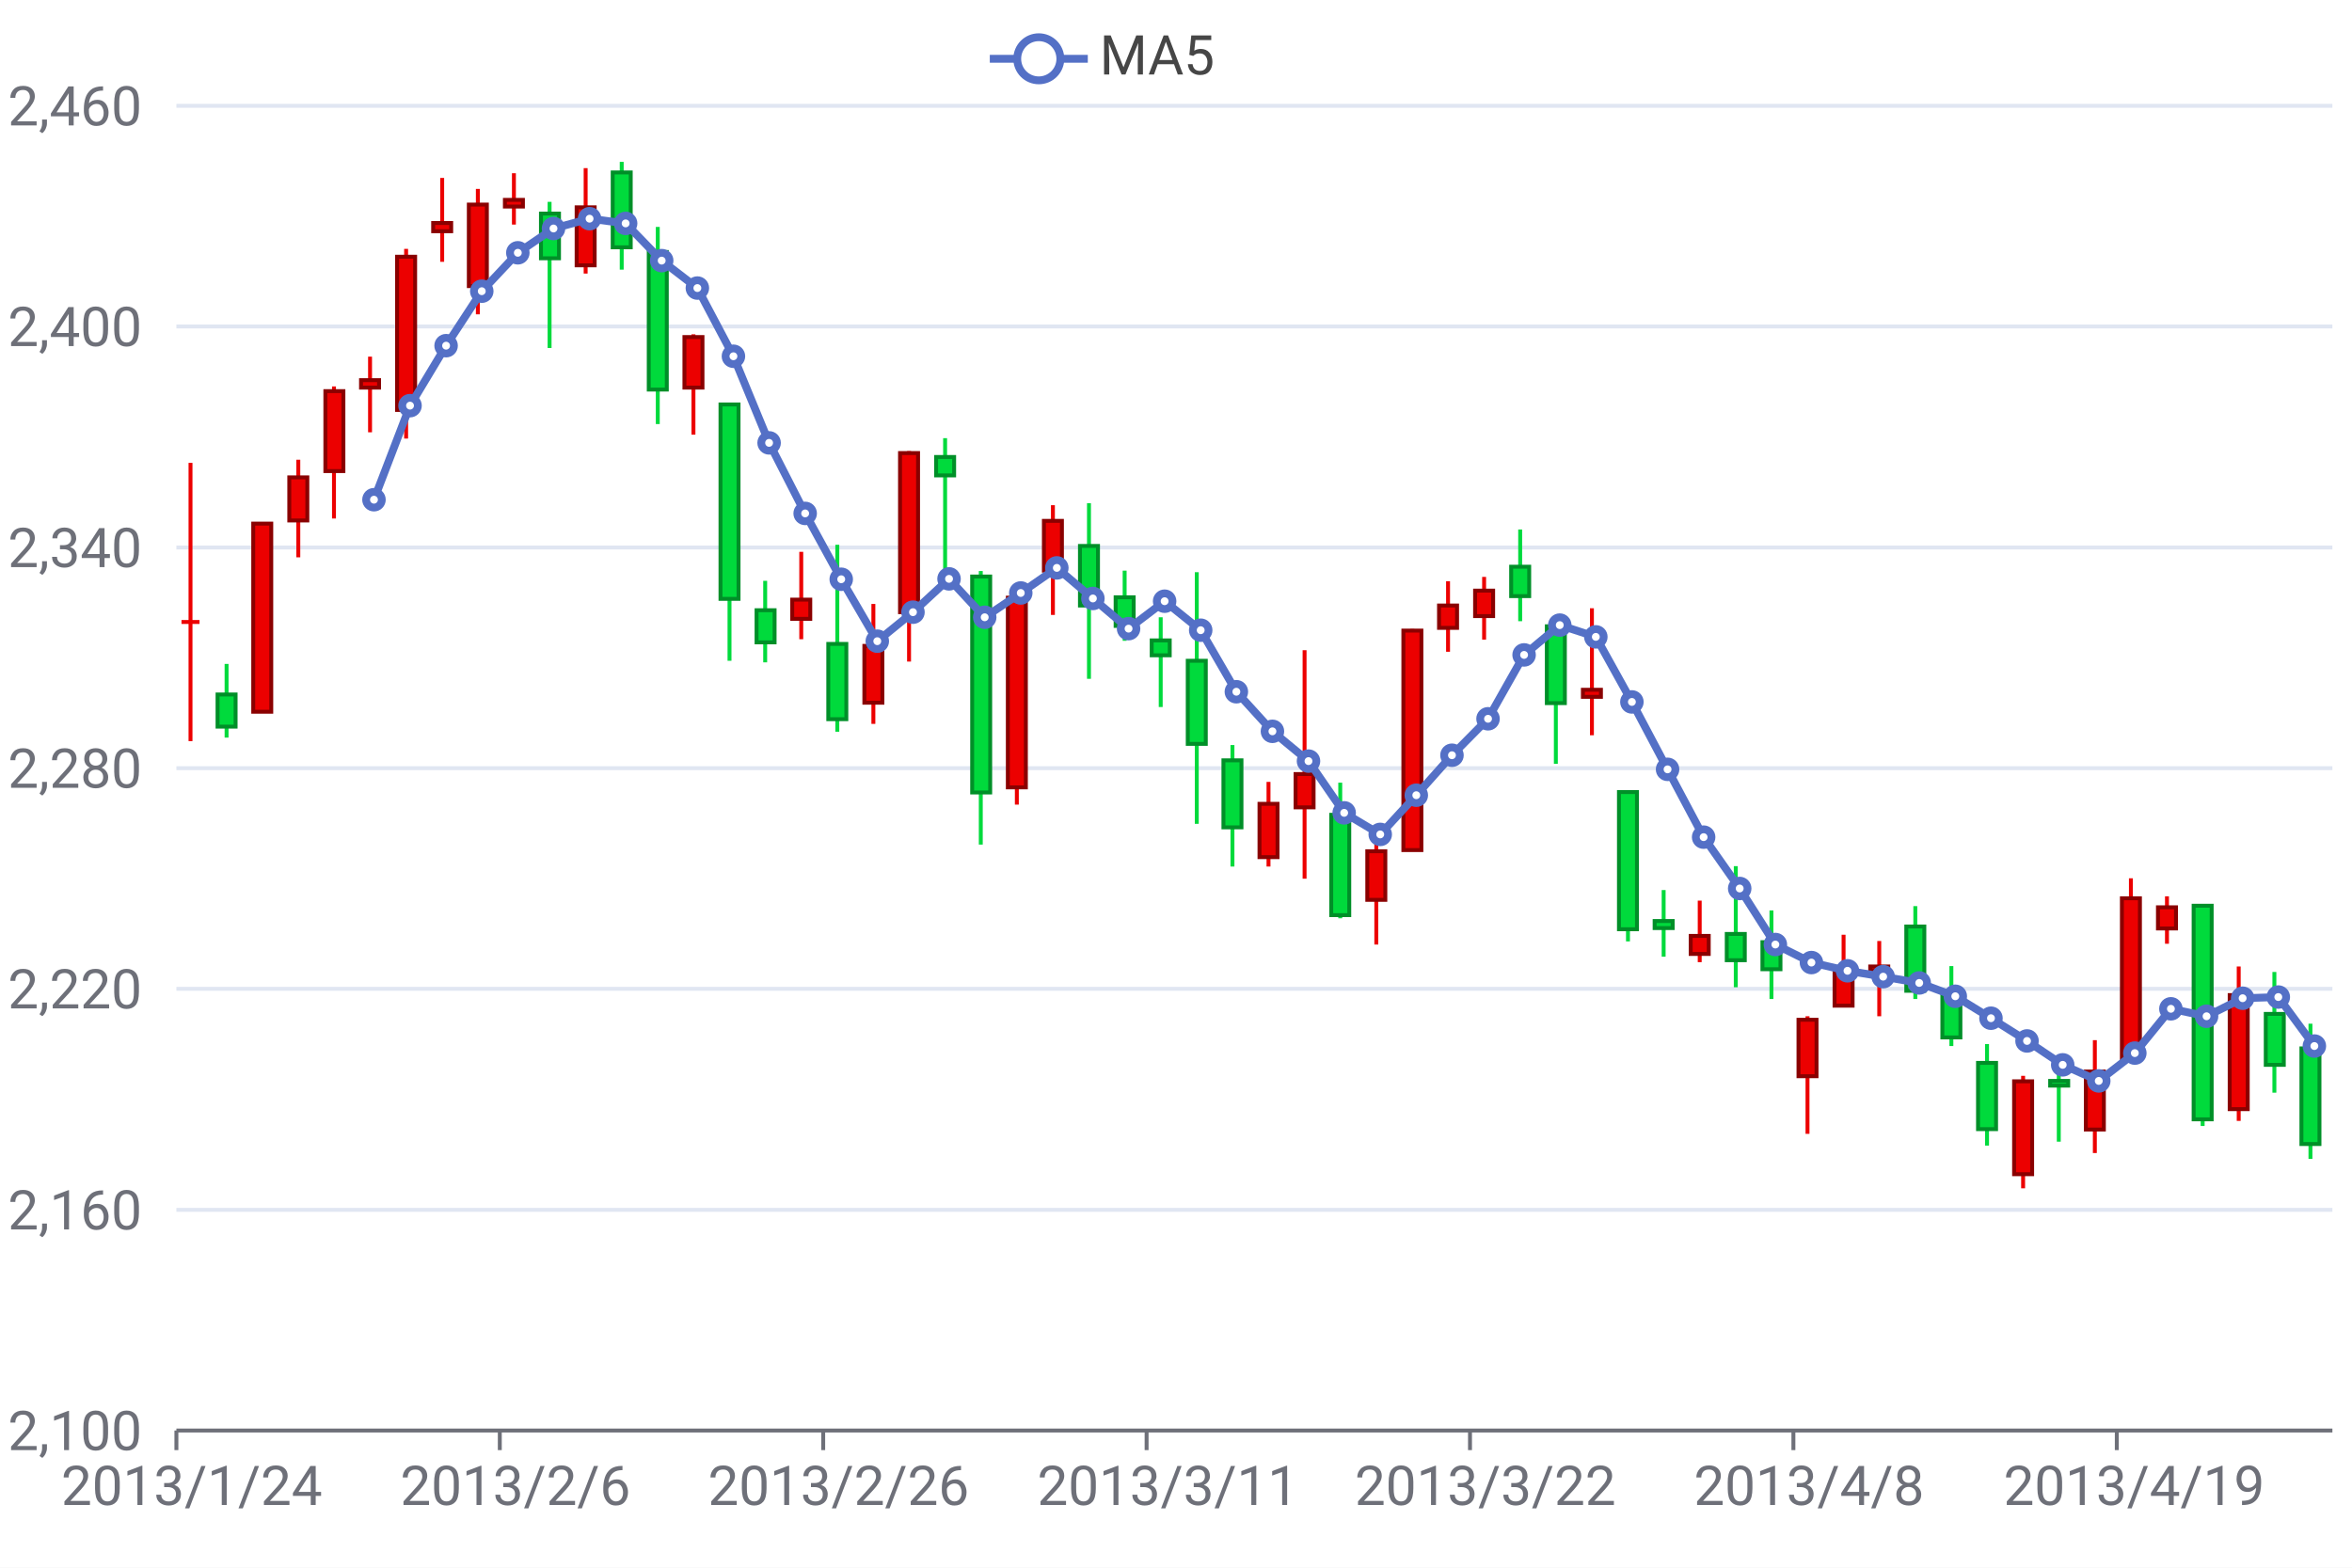
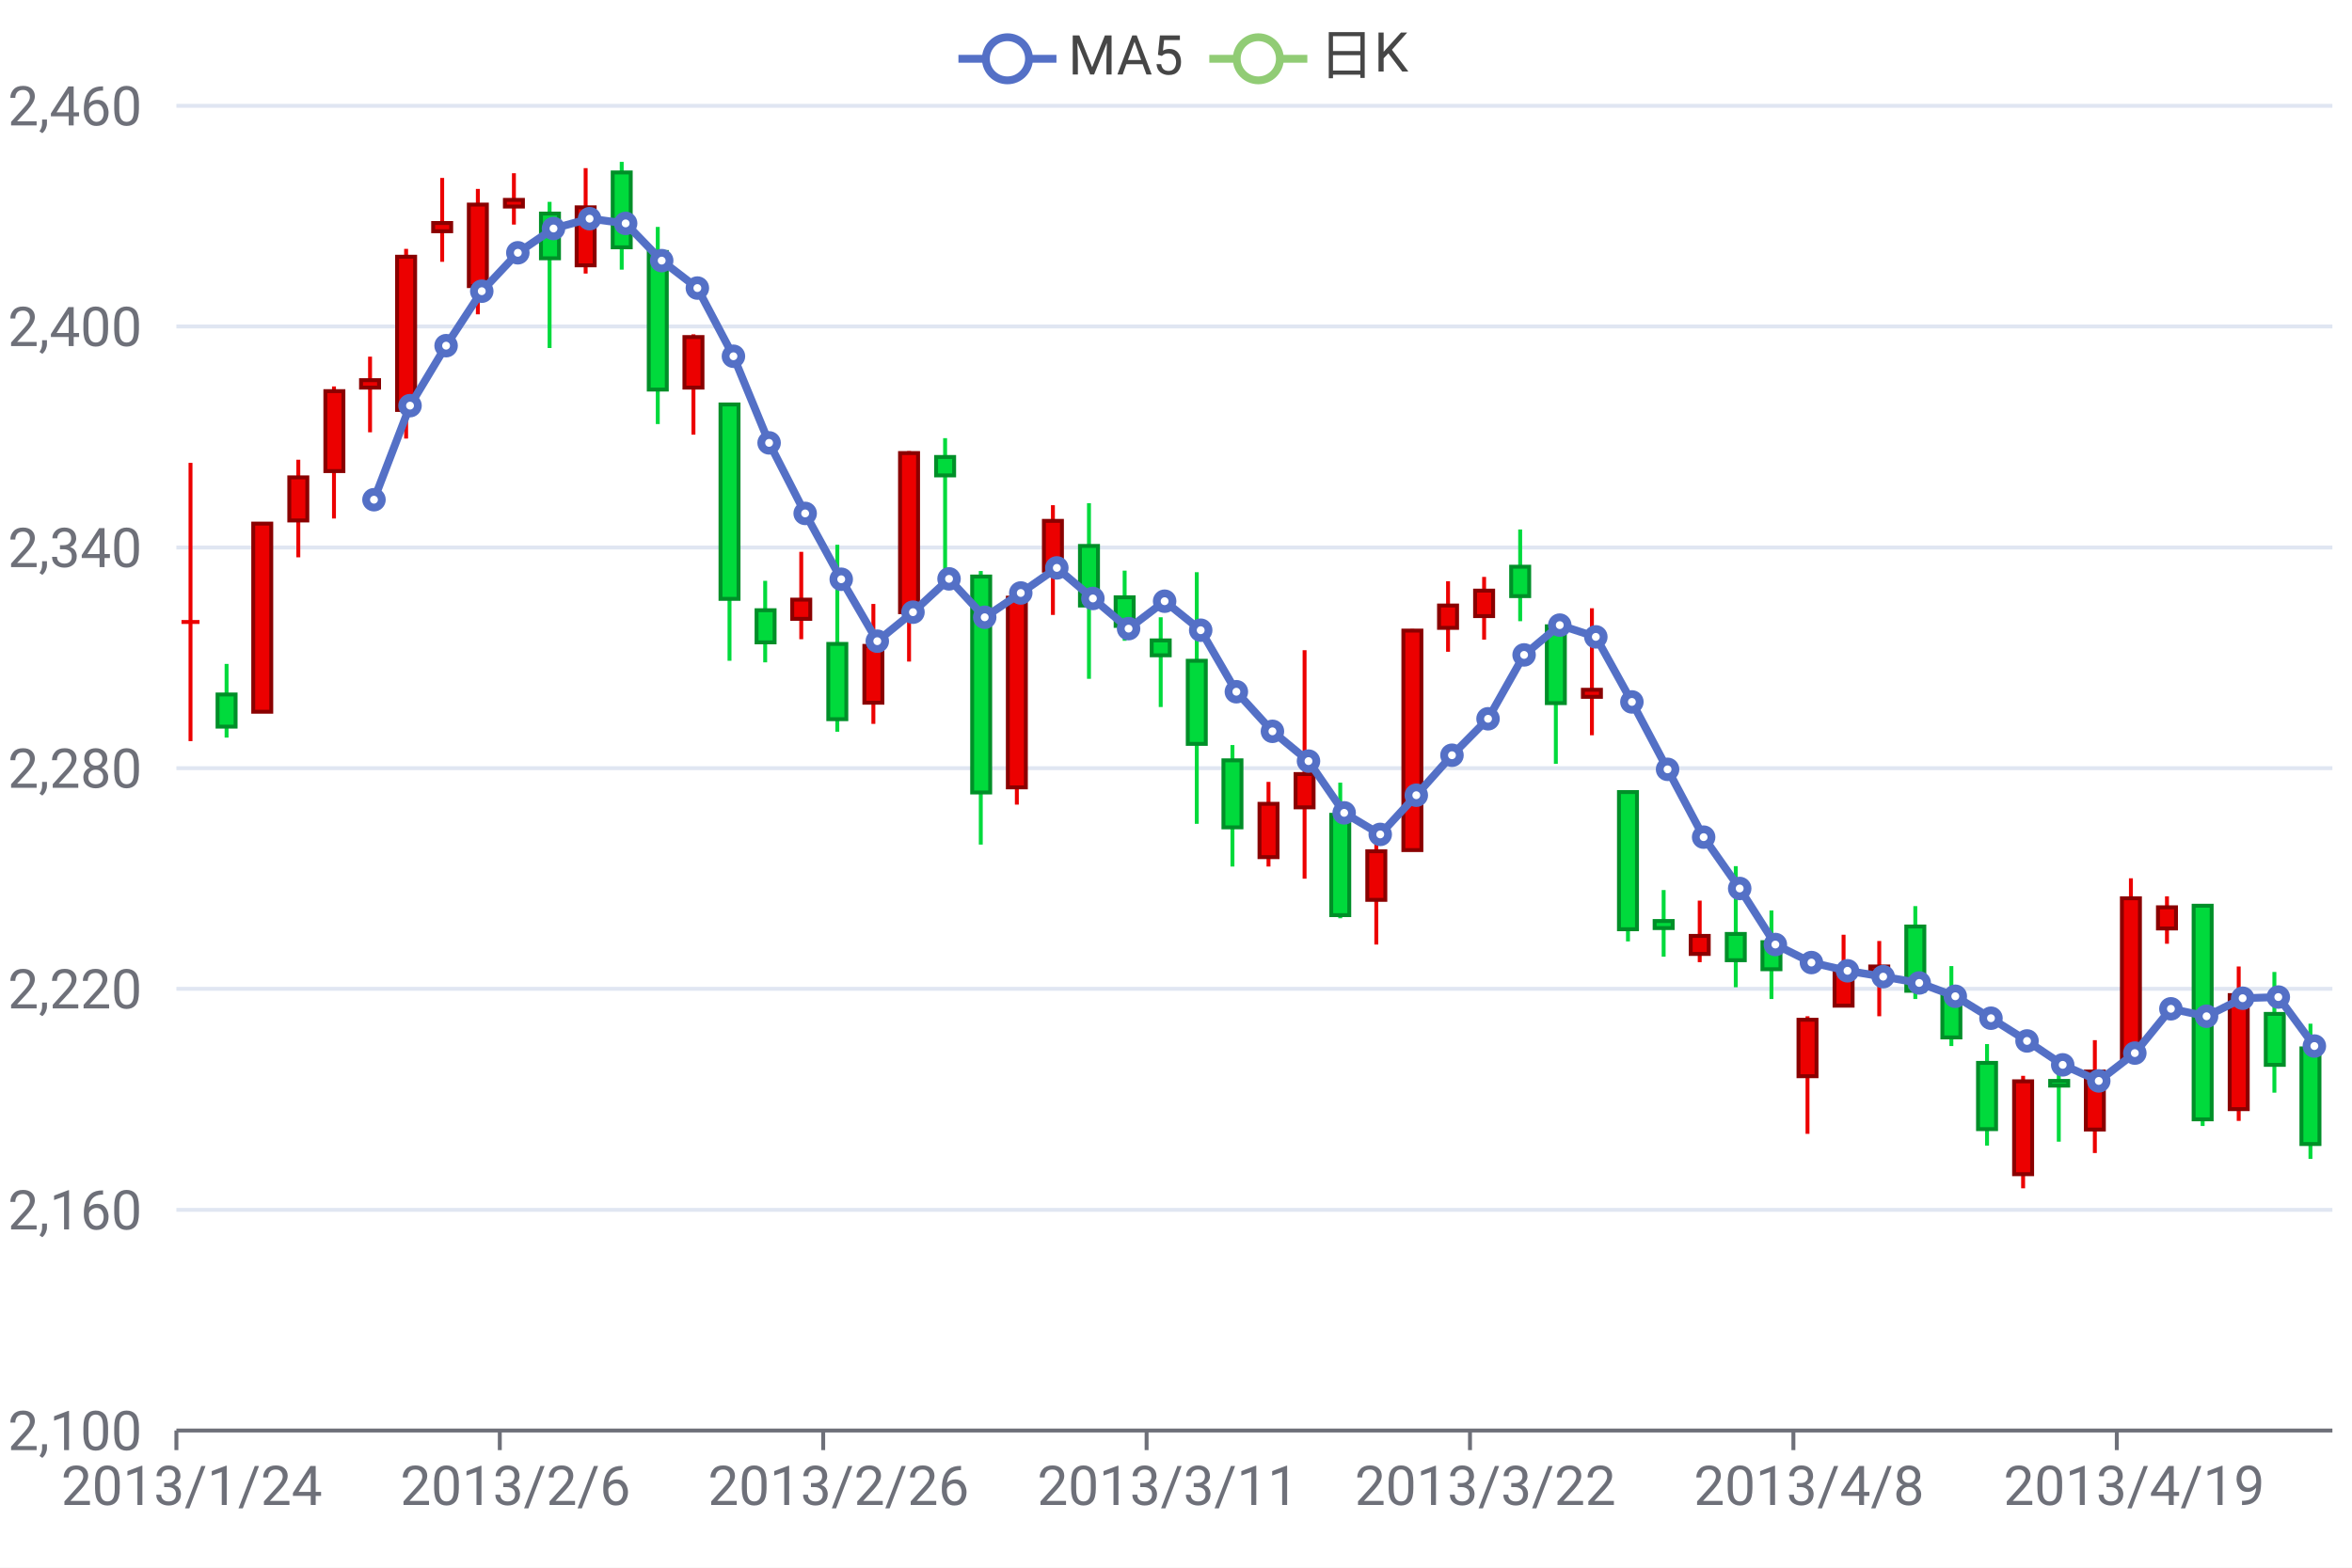
<svg xmlns="http://www.w3.org/2000/svg" width="600" height="400" viewBox="0 0 600 400">
  <rect x="0" y="0" width="600" height="400" fill="#FFFFFF" />
  <g>
-     <line stroke-width="2" x1="252.5" y1="15" x2="277.5" y2="15" stroke="#5470C6" />
-     <circle cx="265" cy="15" r="5.5" stroke-width="2" stroke="#5470C6" fill="#FFFFFF" />
-     <text font-size="14" x="280.5" y="19" font-family="Roboto" fill="#464646">
+     <line stroke-width="2" x1="244.5" y1="15" x2="269.5" y2="15" stroke="#5470C6" />
+     <circle cx="257" cy="15" r="5.5" stroke-width="2" stroke="#5470C6" fill="#FFFFFF" />
+     <text font-size="14" x="272.5" y="19" font-family="Roboto" fill="#464646">
MA5
+ </text>
+   </g>
+   <g>
+     <line stroke-width="2" x1="308.5" y1="15" x2="333.5" y2="15" stroke="#91CC75" />
+     <circle cx="321" cy="15" r="5.5" stroke-width="2" stroke="#91CC75" fill="#FFFFFF" />
+     <text font-size="14" x="336.5" y="19" font-family="Roboto" fill="#464646">
+ 日K
</text>
  </g>
  <g stroke="#E0E6F2">
    <line stroke-width="1" x1="45" y1="27" x2="595" y2="27" />
    <line stroke-width="1" x1="45" y1="83.3" x2="595" y2="83.3" />
    <line stroke-width="1" x1="45" y1="139.7" x2="595" y2="139.7" />
    <line stroke-width="1" x1="45" y1="196" x2="595" y2="196" />
    <line stroke-width="1" x1="45" y1="252.3" x2="595" y2="252.3" />
    <line stroke-width="1" x1="45" y1="308.7" x2="595" y2="308.7" />
  </g>
  <g>
    <text font-size="14" x="2" y="32" font-family="Roboto" fill="#6E7079">
2,460
</text>
    <text font-size="14" x="2" y="88.3" font-family="Roboto" fill="#6E7079">
2,400
</text>
    <text font-size="14" x="2" y="144.7" font-family="Roboto" fill="#6E7079">
2,340
</text>
    <text font-size="14" x="2" y="201" font-family="Roboto" fill="#6E7079">
2,280
</text>
    <text font-size="14" x="2" y="257.3" font-family="Roboto" fill="#6E7079">
2,220
</text>
    <text font-size="14" x="2" y="313.7" font-family="Roboto" fill="#6E7079">
2,160
</text>
    <text font-size="14" x="2" y="370" font-family="Roboto" fill="#6E7079">
2,100
</text>
  </g>
  <g>
    <g stroke="#6E7079">
      <line stroke-width="1" x1="45" y1="365" x2="595" y2="365" />
      <line stroke-width="1" x1="45" y1="365" x2="45" y2="370" />
      <line stroke-width="1" x1="127.5" y1="365" x2="127.5" y2="370" />
      <line stroke-width="1" x1="210" y1="365" x2="210" y2="370" />
      <line stroke-width="1" x1="292.5" y1="365" x2="292.5" y2="370" />
      <line stroke-width="1" x1="375" y1="365" x2="375" y2="370" />
      <line stroke-width="1" x1="457.5" y1="365" x2="457.5" y2="370" />
      <line stroke-width="1" x1="540" y1="365" x2="540" y2="370" />
    </g>
    <text font-size="14" x="15.6" y="384" font-family="Roboto" fill="#6E7079">
2013/1/24
</text>
    <text font-size="14" x="102.1" y="384" font-family="Roboto" fill="#6E7079">
2013/2/6
</text>
    <text font-size="14" x="180.6" y="384" font-family="Roboto" fill="#6E7079">
2013/2/26
</text>
    <text font-size="14" x="264.6" y="384" font-family="Roboto" fill="#6E7079">
2013/3/11
</text>
    <text font-size="14" x="345.6" y="384" font-family="Roboto" fill="#6E7079">
2013/3/22
</text>
    <text font-size="14" x="432.1" y="384" font-family="Roboto" fill="#6E7079">
2013/4/8
</text>
    <text font-size="14" x="511.1" y="384" font-family="Roboto" fill="#6E7079">
2013/4/19
</text>
  </g>
  <line stroke-width="1" x1="48.6" y1="118.1" x2="48.6" y2="189.1" stroke="#EC0000" />
  <rect x="46.3" y="158.2" width="4.6" height="1" stroke="#000000" stroke-opacity="0" fill="#EC0000" />
  <line stroke-width="1" x1="57.8" y1="169.4" x2="57.8" y2="188.2" stroke="#00DA3C" />
  <rect x="55.5" y="177.2" width="4.6" height="8.2" stroke="#008F28" fill="#00DA3C" />
  <line stroke-width="1" x1="66.9" y1="133.2" x2="66.9" y2="181.6" stroke="#EC0000" />
  <rect x="64.6" y="133.6" width="4.6" height="48" stroke="#8A0000" fill="#EC0000" />
  <line stroke-width="1" x1="76.1" y1="117.3" x2="76.1" y2="142.2" stroke="#EC0000" />
  <rect x="73.8" y="121.8" width="4.6" height="11" stroke="#8A0000" fill="#EC0000" />
  <line stroke-width="1" x1="85.2" y1="98.6" x2="85.2" y2="132.3" stroke="#EC0000" />
  <rect x="83" y="99.8" width="4.6" height="20.4" stroke="#8A0000" fill="#EC0000" />
  <line stroke-width="1" x1="94.4" y1="91" x2="94.4" y2="110.3" stroke="#EC0000" />
  <rect x="92.1" y="97" width="4.6" height="1.9" stroke="#8A0000" fill="#EC0000" />
  <line stroke-width="1" x1="103.6" y1="63.5" x2="103.6" y2="111.9" stroke="#EC0000" />
  <rect x="101.3" y="65.5" width="4.6" height="39.1" stroke="#8A0000" fill="#EC0000" />
  <line stroke-width="1" x1="112.8" y1="45.4" x2="112.8" y2="66.8" stroke="#EC0000" />
  <rect x="110.5" y="56.9" width="4.6" height="2.1" stroke="#8A0000" fill="#EC0000" />
  <line stroke-width="1" x1="121.9" y1="48.2" x2="121.9" y2="80.2" stroke="#EC0000" />
  <rect x="119.6" y="52.2" width="4.6" height="20.8" stroke="#8A0000" fill="#EC0000" />
  <line stroke-width="1" x1="131.1" y1="44.2" x2="131.1" y2="57.3" stroke="#EC0000" />
  <rect x="128.8" y="51" width="4.6" height="1.7" stroke="#8A0000" fill="#EC0000" />
  <line stroke-width="1" x1="140.2" y1="51.5" x2="140.2" y2="88.8" stroke="#00DA3C" />
  <rect x="138" y="54.5" width="4.6" height="11.4" stroke="#008F28" fill="#00DA3C" />
  <line stroke-width="1" x1="149.4" y1="42.9" x2="149.4" y2="69.8" stroke="#EC0000" />
  <rect x="147.1" y="52.9" width="4.6" height="14.8" stroke="#8A0000" fill="#EC0000" />
  <line stroke-width="1" x1="158.6" y1="41.3" x2="158.6" y2="68.8" stroke="#00DA3C" />
  <rect x="156.3" y="44" width="4.6" height="19.1" stroke="#008F28" fill="#00DA3C" />
  <line stroke-width="1" x1="167.8" y1="57.9" x2="167.8" y2="108.2" stroke="#00DA3C" />
  <rect x="165.5" y="64.3" width="4.6" height="35.1" stroke="#008F28" fill="#00DA3C" />
  <line stroke-width="1" x1="176.9" y1="85.3" x2="176.9" y2="110.9" stroke="#EC0000" />
  <rect x="174.6" y="86" width="4.6" height="12.9" stroke="#8A0000" fill="#EC0000" />
  <line stroke-width="1" x1="186.1" y1="103.2" x2="186.1" y2="168.6" stroke="#00DA3C" />
  <rect x="183.8" y="103.2" width="4.6" height="49.6" stroke="#008F28" fill="#00DA3C" />
  <line stroke-width="1" x1="195.2" y1="148.2" x2="195.2" y2="169" stroke="#00DA3C" />
  <rect x="193" y="155.7" width="4.6" height="8.2" stroke="#008F28" fill="#00DA3C" />
  <line stroke-width="1" x1="204.4" y1="140.8" x2="204.4" y2="163.1" stroke="#EC0000" />
  <rect x="202.1" y="153" width="4.6" height="4.9" stroke="#8A0000" fill="#EC0000" />
  <line stroke-width="1" x1="213.6" y1="139" x2="213.6" y2="186.7" stroke="#00DA3C" />
  <rect x="211.3" y="164.3" width="4.6" height="19.2" stroke="#008F28" fill="#00DA3C" />
  <line stroke-width="1" x1="222.8" y1="154.1" x2="222.8" y2="184.7" stroke="#EC0000" />
  <rect x="220.5" y="164.8" width="4.6" height="14.5" stroke="#8A0000" fill="#EC0000" />
  <line stroke-width="1" x1="231.9" y1="115.1" x2="231.9" y2="168.8" stroke="#EC0000" />
  <rect x="229.6" y="115.6" width="4.6" height="40.6" stroke="#8A0000" fill="#EC0000" />
  <line stroke-width="1" x1="241.1" y1="111.8" x2="241.1" y2="148.2" stroke="#00DA3C" />
  <rect x="238.8" y="116.6" width="4.6" height="4.7" stroke="#008F28" fill="#00DA3C" />
  <line stroke-width="1" x1="250.2" y1="145.7" x2="250.2" y2="215.5" stroke="#00DA3C" />
  <rect x="248" y="147.1" width="4.6" height="55.1" stroke="#008F28" fill="#00DA3C" />
  <line stroke-width="1" x1="259.4" y1="150.8" x2="259.4" y2="205.3" stroke="#EC0000" />
  <rect x="257.1" y="152.5" width="4.6" height="48.4" stroke="#8A0000" fill="#EC0000" />
  <line stroke-width="1" x1="268.6" y1="128.9" x2="268.6" y2="156.9" stroke="#EC0000" />
  <rect x="266.3" y="132.9" width="4.6" height="12.7" stroke="#8A0000" fill="#EC0000" />
  <line stroke-width="1" x1="277.8" y1="128.4" x2="277.8" y2="173.2" stroke="#00DA3C" />
  <rect x="275.5" y="139.3" width="4.6" height="15.2" stroke="#008F28" fill="#00DA3C" />
  <line stroke-width="1" x1="286.9" y1="145.6" x2="286.9" y2="163.5" stroke="#00DA3C" />
  <rect x="284.6" y="152.4" width="4.6" height="7.3" stroke="#008F28" fill="#00DA3C" />
  <line stroke-width="1" x1="296.1" y1="157.5" x2="296.1" y2="180.4" stroke="#00DA3C" />
  <rect x="293.8" y="163.4" width="4.6" height="3.8" stroke="#008F28" fill="#00DA3C" />
  <line stroke-width="1" x1="305.3" y1="146" x2="305.3" y2="210.2" stroke="#00DA3C" />
  <rect x="303" y="168.6" width="4.6" height="21.2" stroke="#008F28" fill="#00DA3C" />
  <line stroke-width="1" x1="314.4" y1="190.1" x2="314.4" y2="221.1" stroke="#00DA3C" />
  <rect x="312.1" y="194" width="4.6" height="17.1" stroke="#008F28" fill="#00DA3C" />
  <line stroke-width="1" x1="323.6" y1="199.5" x2="323.6" y2="221.1" stroke="#EC0000" />
  <rect x="321.3" y="205.1" width="4.6" height="13.6" stroke="#8A0000" fill="#EC0000" />
  <line stroke-width="1" x1="332.8" y1="165.9" x2="332.8" y2="224.2" stroke="#EC0000" />
  <rect x="330.5" y="197.5" width="4.6" height="8.5" stroke="#8A0000" fill="#EC0000" />
  <line stroke-width="1" x1="341.9" y1="199.7" x2="341.9" y2="234.3" stroke="#00DA3C" />
  <rect x="339.6" y="207.9" width="4.6" height="25.6" stroke="#008F28" fill="#00DA3C" />
  <line stroke-width="1" x1="351.1" y1="213.5" x2="351.1" y2="241" stroke="#EC0000" />
  <rect x="348.8" y="217.2" width="4.6" height="12.4" stroke="#8A0000" fill="#EC0000" />
  <line stroke-width="1" x1="360.3" y1="160.5" x2="360.3" y2="217.2" stroke="#EC0000" />
  <rect x="358" y="160.9" width="4.6" height="56" stroke="#8A0000" fill="#EC0000" />
  <line stroke-width="1" x1="369.4" y1="148.3" x2="369.4" y2="166.3" stroke="#EC0000" />
  <rect x="367.1" y="154.5" width="4.6" height="5.7" stroke="#8A0000" fill="#EC0000" />
  <line stroke-width="1" x1="378.6" y1="147.2" x2="378.6" y2="163.2" stroke="#EC0000" />
  <rect x="376.3" y="150.7" width="4.6" height="6.5" stroke="#8A0000" fill="#EC0000" />
  <line stroke-width="1" x1="387.8" y1="135.1" x2="387.8" y2="158.5" stroke="#00DA3C" />
  <rect x="385.5" y="144.6" width="4.6" height="7.5" stroke="#008F28" fill="#00DA3C" />
  <line stroke-width="1" x1="396.9" y1="158.5" x2="396.9" y2="194.9" stroke="#00DA3C" />
  <rect x="394.6" y="159.8" width="4.6" height="19.6" stroke="#008F28" fill="#00DA3C" />
  <line stroke-width="1" x1="406.1" y1="155.2" x2="406.1" y2="187.6" stroke="#EC0000" />
  <rect x="403.8" y="176" width="4.6" height="1.8" stroke="#8A0000" fill="#EC0000" />
  <line stroke-width="1" x1="415.3" y1="202.1" x2="415.3" y2="240.2" stroke="#00DA3C" />
  <rect x="413" y="202.1" width="4.6" height="35" stroke="#008F28" fill="#00DA3C" />
  <line stroke-width="1" x1="424.4" y1="227.1" x2="424.4" y2="244.1" stroke="#00DA3C" />
  <rect x="422.1" y="235" width="4.6" height="1.8" stroke="#008F28" fill="#00DA3C" />
  <line stroke-width="1" x1="433.6" y1="229.8" x2="433.6" y2="245.5" stroke="#EC0000" />
  <rect x="431.3" y="238.8" width="4.6" height="4.6" stroke="#8A0000" fill="#EC0000" />
  <line stroke-width="1" x1="442.8" y1="221" x2="442.8" y2="251.9" stroke="#00DA3C" />
  <rect x="440.5" y="238.3" width="4.6" height="6.7" stroke="#008F28" fill="#00DA3C" />
  <line stroke-width="1" x1="451.9" y1="232.3" x2="451.9" y2="254.9" stroke="#00DA3C" />
  <rect x="449.6" y="240.4" width="4.6" height="6.9" stroke="#008F28" fill="#00DA3C" />
  <line stroke-width="1" x1="461.1" y1="259.3" x2="461.1" y2="289.3" stroke="#EC0000" />
  <rect x="458.8" y="260.2" width="4.6" height="14.4" stroke="#8A0000" fill="#EC0000" />
  <line stroke-width="1" x1="470.3" y1="238.5" x2="470.3" y2="256.6" stroke="#EC0000" />
  <rect x="468" y="246.9" width="4.6" height="9.7" stroke="#8A0000" fill="#EC0000" />
  <line stroke-width="1" x1="479.4" y1="240.1" x2="479.4" y2="259.3" stroke="#EC0000" />
  <rect x="477.1" y="246.6" width="4.6" height="1.1" stroke="#8A0000" fill="#EC0000" />
  <line stroke-width="1" x1="488.6" y1="231.2" x2="488.6" y2="254.9" stroke="#00DA3C" />
  <rect x="486.3" y="236.4" width="4.6" height="16.4" stroke="#008F28" fill="#00DA3C" />
  <line stroke-width="1" x1="497.8" y1="246.5" x2="497.8" y2="266.9" stroke="#00DA3C" />
  <rect x="495.5" y="254.1" width="4.6" height="10.6" stroke="#008F28" fill="#00DA3C" />
  <line stroke-width="1" x1="506.9" y1="266.4" x2="506.9" y2="292.3" stroke="#00DA3C" />
  <rect x="504.6" y="271.2" width="4.6" height="16.9" stroke="#008F28" fill="#00DA3C" />
  <line stroke-width="1" x1="516.1" y1="274.5" x2="516.1" y2="303.2" stroke="#EC0000" />
  <rect x="513.8" y="275.9" width="4.6" height="23.7" stroke="#8A0000" fill="#EC0000" />
  <line stroke-width="1" x1="525.2" y1="273.4" x2="525.2" y2="291.3" stroke="#00DA3C" />
  <rect x="523" y="275.8" width="4.6" height="1.2" stroke="#008F28" fill="#00DA3C" />
  <line stroke-width="1" x1="534.4" y1="265.4" x2="534.4" y2="294.2" stroke="#EC0000" />
  <rect x="532.1" y="273.4" width="4.6" height="14.8" stroke="#8A0000" fill="#EC0000" />
  <line stroke-width="1" x1="543.6" y1="224.1" x2="543.6" y2="270.6" stroke="#EC0000" />
  <rect x="541.3" y="229.2" width="4.6" height="40.9" stroke="#8A0000" fill="#EC0000" />
  <line stroke-width="1" x1="552.8" y1="228.7" x2="552.8" y2="240.8" stroke="#EC0000" />
  <rect x="550.5" y="231.5" width="4.6" height="5.4" stroke="#8A0000" fill="#EC0000" />
  <line stroke-width="1" x1="561.9" y1="231.1" x2="561.9" y2="287.3" stroke="#00DA3C" />
  <rect x="559.6" y="231.1" width="4.6" height="54.5" stroke="#008F28" fill="#00DA3C" />
  <line stroke-width="1" x1="571.1" y1="246.6" x2="571.1" y2="286" stroke="#EC0000" />
  <rect x="568.8" y="253.9" width="4.6" height="29.1" stroke="#8A0000" fill="#EC0000" />
  <line stroke-width="1" x1="580.2" y1="248" x2="580.2" y2="278.8" stroke="#00DA3C" />
  <rect x="578" y="258.7" width="4.6" height="13" stroke="#008F28" fill="#00DA3C" />
  <line stroke-width="1" x1="589.4" y1="261.2" x2="589.4" y2="295.7" stroke="#00DA3C" />
  <rect x="587.1" y="267.5" width="4.6" height="24.4" stroke="#008F28" fill="#00DA3C" />
  <g>
    <path d="M 95.4 127.5 L 104.6 103.5 L 113.8 88.2 L 122.9 74.3 L 132.1 64.5 L 141.2 58.3 L 150.4 55.8 L 159.6 57 L 168.8 66.5 L 177.9 73.5 L 187.1 90.9 L 196.2 113 L 205.4 131 L 214.6 147.8 L 223.8 163.6 L 232.9 156.2 L 242.1 147.7 L 251.2 157.5 L 260.4 151.3 L 269.6 144.9 L 278.8 152.7 L 287.9 160.4 L 297.1 153.4 L 306.3 160.8 L 315.4 176.5 L 324.6 186.6 L 333.8 194.2 L 342.9 207.4 L 352.1 212.9 L 361.3 202.9 L 370.4 192.7 L 379.6 183.4 L 388.8 167.1 L 397.9 159.5 L 407.1 162.5 L 416.3 179.1 L 425.4 196.3 L 434.6 213.6 L 443.8 226.7 L 452.9 241 L 462.1 245.6 L 471.3 247.7 L 480.4 249.2 L 489.6 250.8 L 498.8 254.2 L 507.9 259.8 L 517.1 265.6 L 526.2 271.7 L 535.4 275.8 L 544.6 268.7 L 553.8 257.4 L 562.9 259.3 L 572.1 254.7 L 581.2 254.4 L 590.4 266.9" stroke-width="2" fill="none" stroke="#5470C6" />
    <circle cx="95.4" cy="127.5" r="2" stroke-width="2" stroke="#5470C6" fill="#FFFFFF" />
    <circle cx="104.6" cy="103.5" r="2" stroke-width="2" stroke="#5470C6" fill="#FFFFFF" />
    <circle cx="113.8" cy="88.2" r="2" stroke-width="2" stroke="#5470C6" fill="#FFFFFF" />
    <circle cx="122.9" cy="74.3" r="2" stroke-width="2" stroke="#5470C6" fill="#FFFFFF" />
    <circle cx="132.1" cy="64.5" r="2" stroke-width="2" stroke="#5470C6" fill="#FFFFFF" />
    <circle cx="141.2" cy="58.3" r="2" stroke-width="2" stroke="#5470C6" fill="#FFFFFF" />
    <circle cx="150.4" cy="55.8" r="2" stroke-width="2" stroke="#5470C6" fill="#FFFFFF" />
    <circle cx="159.6" cy="57" r="2" stroke-width="2" stroke="#5470C6" fill="#FFFFFF" />
    <circle cx="168.8" cy="66.5" r="2" stroke-width="2" stroke="#5470C6" fill="#FFFFFF" />
    <circle cx="177.9" cy="73.5" r="2" stroke-width="2" stroke="#5470C6" fill="#FFFFFF" />
    <circle cx="187.1" cy="90.9" r="2" stroke-width="2" stroke="#5470C6" fill="#FFFFFF" />
    <circle cx="196.2" cy="113" r="2" stroke-width="2" stroke="#5470C6" fill="#FFFFFF" />
    <circle cx="205.4" cy="131" r="2" stroke-width="2" stroke="#5470C6" fill="#FFFFFF" />
    <circle cx="214.6" cy="147.8" r="2" stroke-width="2" stroke="#5470C6" fill="#FFFFFF" />
    <circle cx="223.8" cy="163.6" r="2" stroke-width="2" stroke="#5470C6" fill="#FFFFFF" />
    <circle cx="232.9" cy="156.2" r="2" stroke-width="2" stroke="#5470C6" fill="#FFFFFF" />
    <circle cx="242.1" cy="147.7" r="2" stroke-width="2" stroke="#5470C6" fill="#FFFFFF" />
    <circle cx="251.2" cy="157.5" r="2" stroke-width="2" stroke="#5470C6" fill="#FFFFFF" />
    <circle cx="260.4" cy="151.3" r="2" stroke-width="2" stroke="#5470C6" fill="#FFFFFF" />
    <circle cx="269.6" cy="144.9" r="2" stroke-width="2" stroke="#5470C6" fill="#FFFFFF" />
    <circle cx="278.8" cy="152.7" r="2" stroke-width="2" stroke="#5470C6" fill="#FFFFFF" />
    <circle cx="287.9" cy="160.4" r="2" stroke-width="2" stroke="#5470C6" fill="#FFFFFF" />
    <circle cx="297.1" cy="153.4" r="2" stroke-width="2" stroke="#5470C6" fill="#FFFFFF" />
    <circle cx="306.3" cy="160.8" r="2" stroke-width="2" stroke="#5470C6" fill="#FFFFFF" />
    <circle cx="315.4" cy="176.5" r="2" stroke-width="2" stroke="#5470C6" fill="#FFFFFF" />
    <circle cx="324.6" cy="186.6" r="2" stroke-width="2" stroke="#5470C6" fill="#FFFFFF" />
    <circle cx="333.8" cy="194.2" r="2" stroke-width="2" stroke="#5470C6" fill="#FFFFFF" />
    <circle cx="342.9" cy="207.4" r="2" stroke-width="2" stroke="#5470C6" fill="#FFFFFF" />
    <circle cx="352.1" cy="212.9" r="2" stroke-width="2" stroke="#5470C6" fill="#FFFFFF" />
    <circle cx="361.3" cy="202.9" r="2" stroke-width="2" stroke="#5470C6" fill="#FFFFFF" />
    <circle cx="370.4" cy="192.7" r="2" stroke-width="2" stroke="#5470C6" fill="#FFFFFF" />
    <circle cx="379.6" cy="183.4" r="2" stroke-width="2" stroke="#5470C6" fill="#FFFFFF" />
    <circle cx="388.8" cy="167.1" r="2" stroke-width="2" stroke="#5470C6" fill="#FFFFFF" />
    <circle cx="397.9" cy="159.5" r="2" stroke-width="2" stroke="#5470C6" fill="#FFFFFF" />
    <circle cx="407.1" cy="162.5" r="2" stroke-width="2" stroke="#5470C6" fill="#FFFFFF" />
    <circle cx="416.3" cy="179.1" r="2" stroke-width="2" stroke="#5470C6" fill="#FFFFFF" />
    <circle cx="425.4" cy="196.3" r="2" stroke-width="2" stroke="#5470C6" fill="#FFFFFF" />
    <circle cx="434.6" cy="213.6" r="2" stroke-width="2" stroke="#5470C6" fill="#FFFFFF" />
    <circle cx="443.8" cy="226.7" r="2" stroke-width="2" stroke="#5470C6" fill="#FFFFFF" />
    <circle cx="452.9" cy="241" r="2" stroke-width="2" stroke="#5470C6" fill="#FFFFFF" />
    <circle cx="462.1" cy="245.6" r="2" stroke-width="2" stroke="#5470C6" fill="#FFFFFF" />
    <circle cx="471.3" cy="247.7" r="2" stroke-width="2" stroke="#5470C6" fill="#FFFFFF" />
    <circle cx="480.4" cy="249.2" r="2" stroke-width="2" stroke="#5470C6" fill="#FFFFFF" />
    <circle cx="489.6" cy="250.8" r="2" stroke-width="2" stroke="#5470C6" fill="#FFFFFF" />
    <circle cx="498.8" cy="254.2" r="2" stroke-width="2" stroke="#5470C6" fill="#FFFFFF" />
    <circle cx="507.9" cy="259.8" r="2" stroke-width="2" stroke="#5470C6" fill="#FFFFFF" />
    <circle cx="517.1" cy="265.6" r="2" stroke-width="2" stroke="#5470C6" fill="#FFFFFF" />
    <circle cx="526.2" cy="271.7" r="2" stroke-width="2" stroke="#5470C6" fill="#FFFFFF" />
    <circle cx="535.4" cy="275.8" r="2" stroke-width="2" stroke="#5470C6" fill="#FFFFFF" />
    <circle cx="544.6" cy="268.7" r="2" stroke-width="2" stroke="#5470C6" fill="#FFFFFF" />
    <circle cx="553.8" cy="257.4" r="2" stroke-width="2" stroke="#5470C6" fill="#FFFFFF" />
    <circle cx="562.9" cy="259.3" r="2" stroke-width="2" stroke="#5470C6" fill="#FFFFFF" />
    <circle cx="572.1" cy="254.7" r="2" stroke-width="2" stroke="#5470C6" fill="#FFFFFF" />
    <circle cx="581.2" cy="254.4" r="2" stroke-width="2" stroke="#5470C6" fill="#FFFFFF" />
    <circle cx="590.4" cy="266.9" r="2" stroke-width="2" stroke="#5470C6" fill="#FFFFFF" />
  </g>
</svg>
